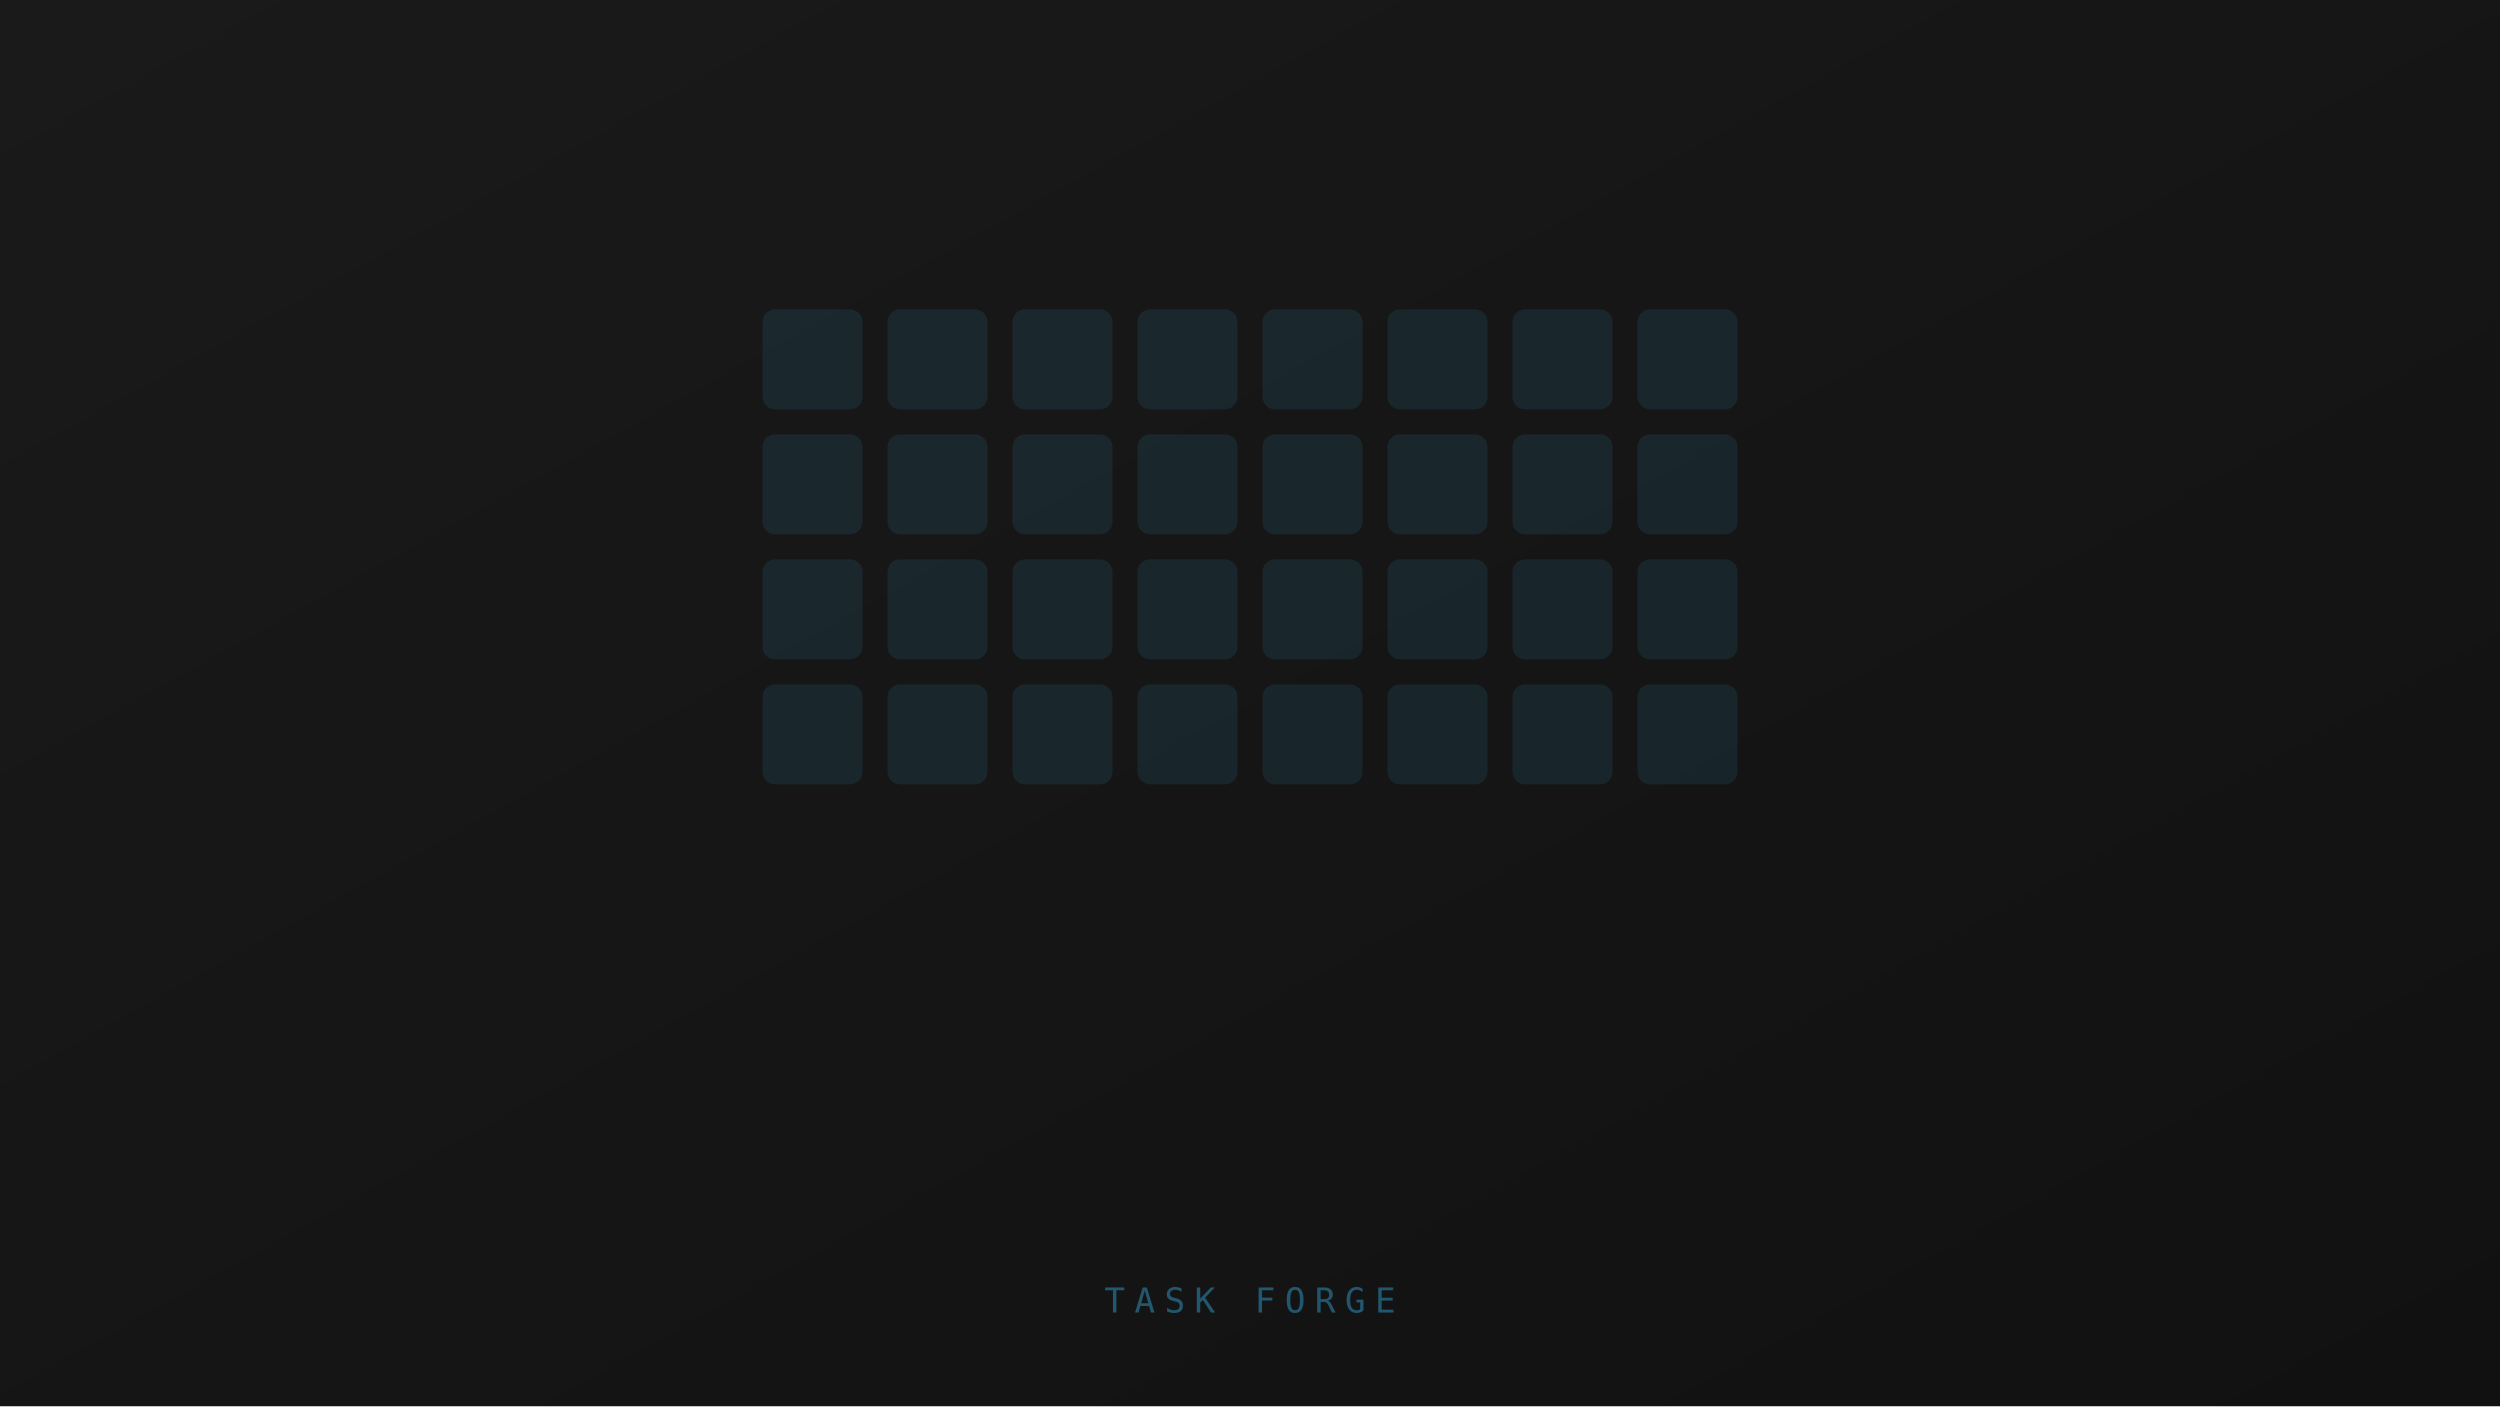
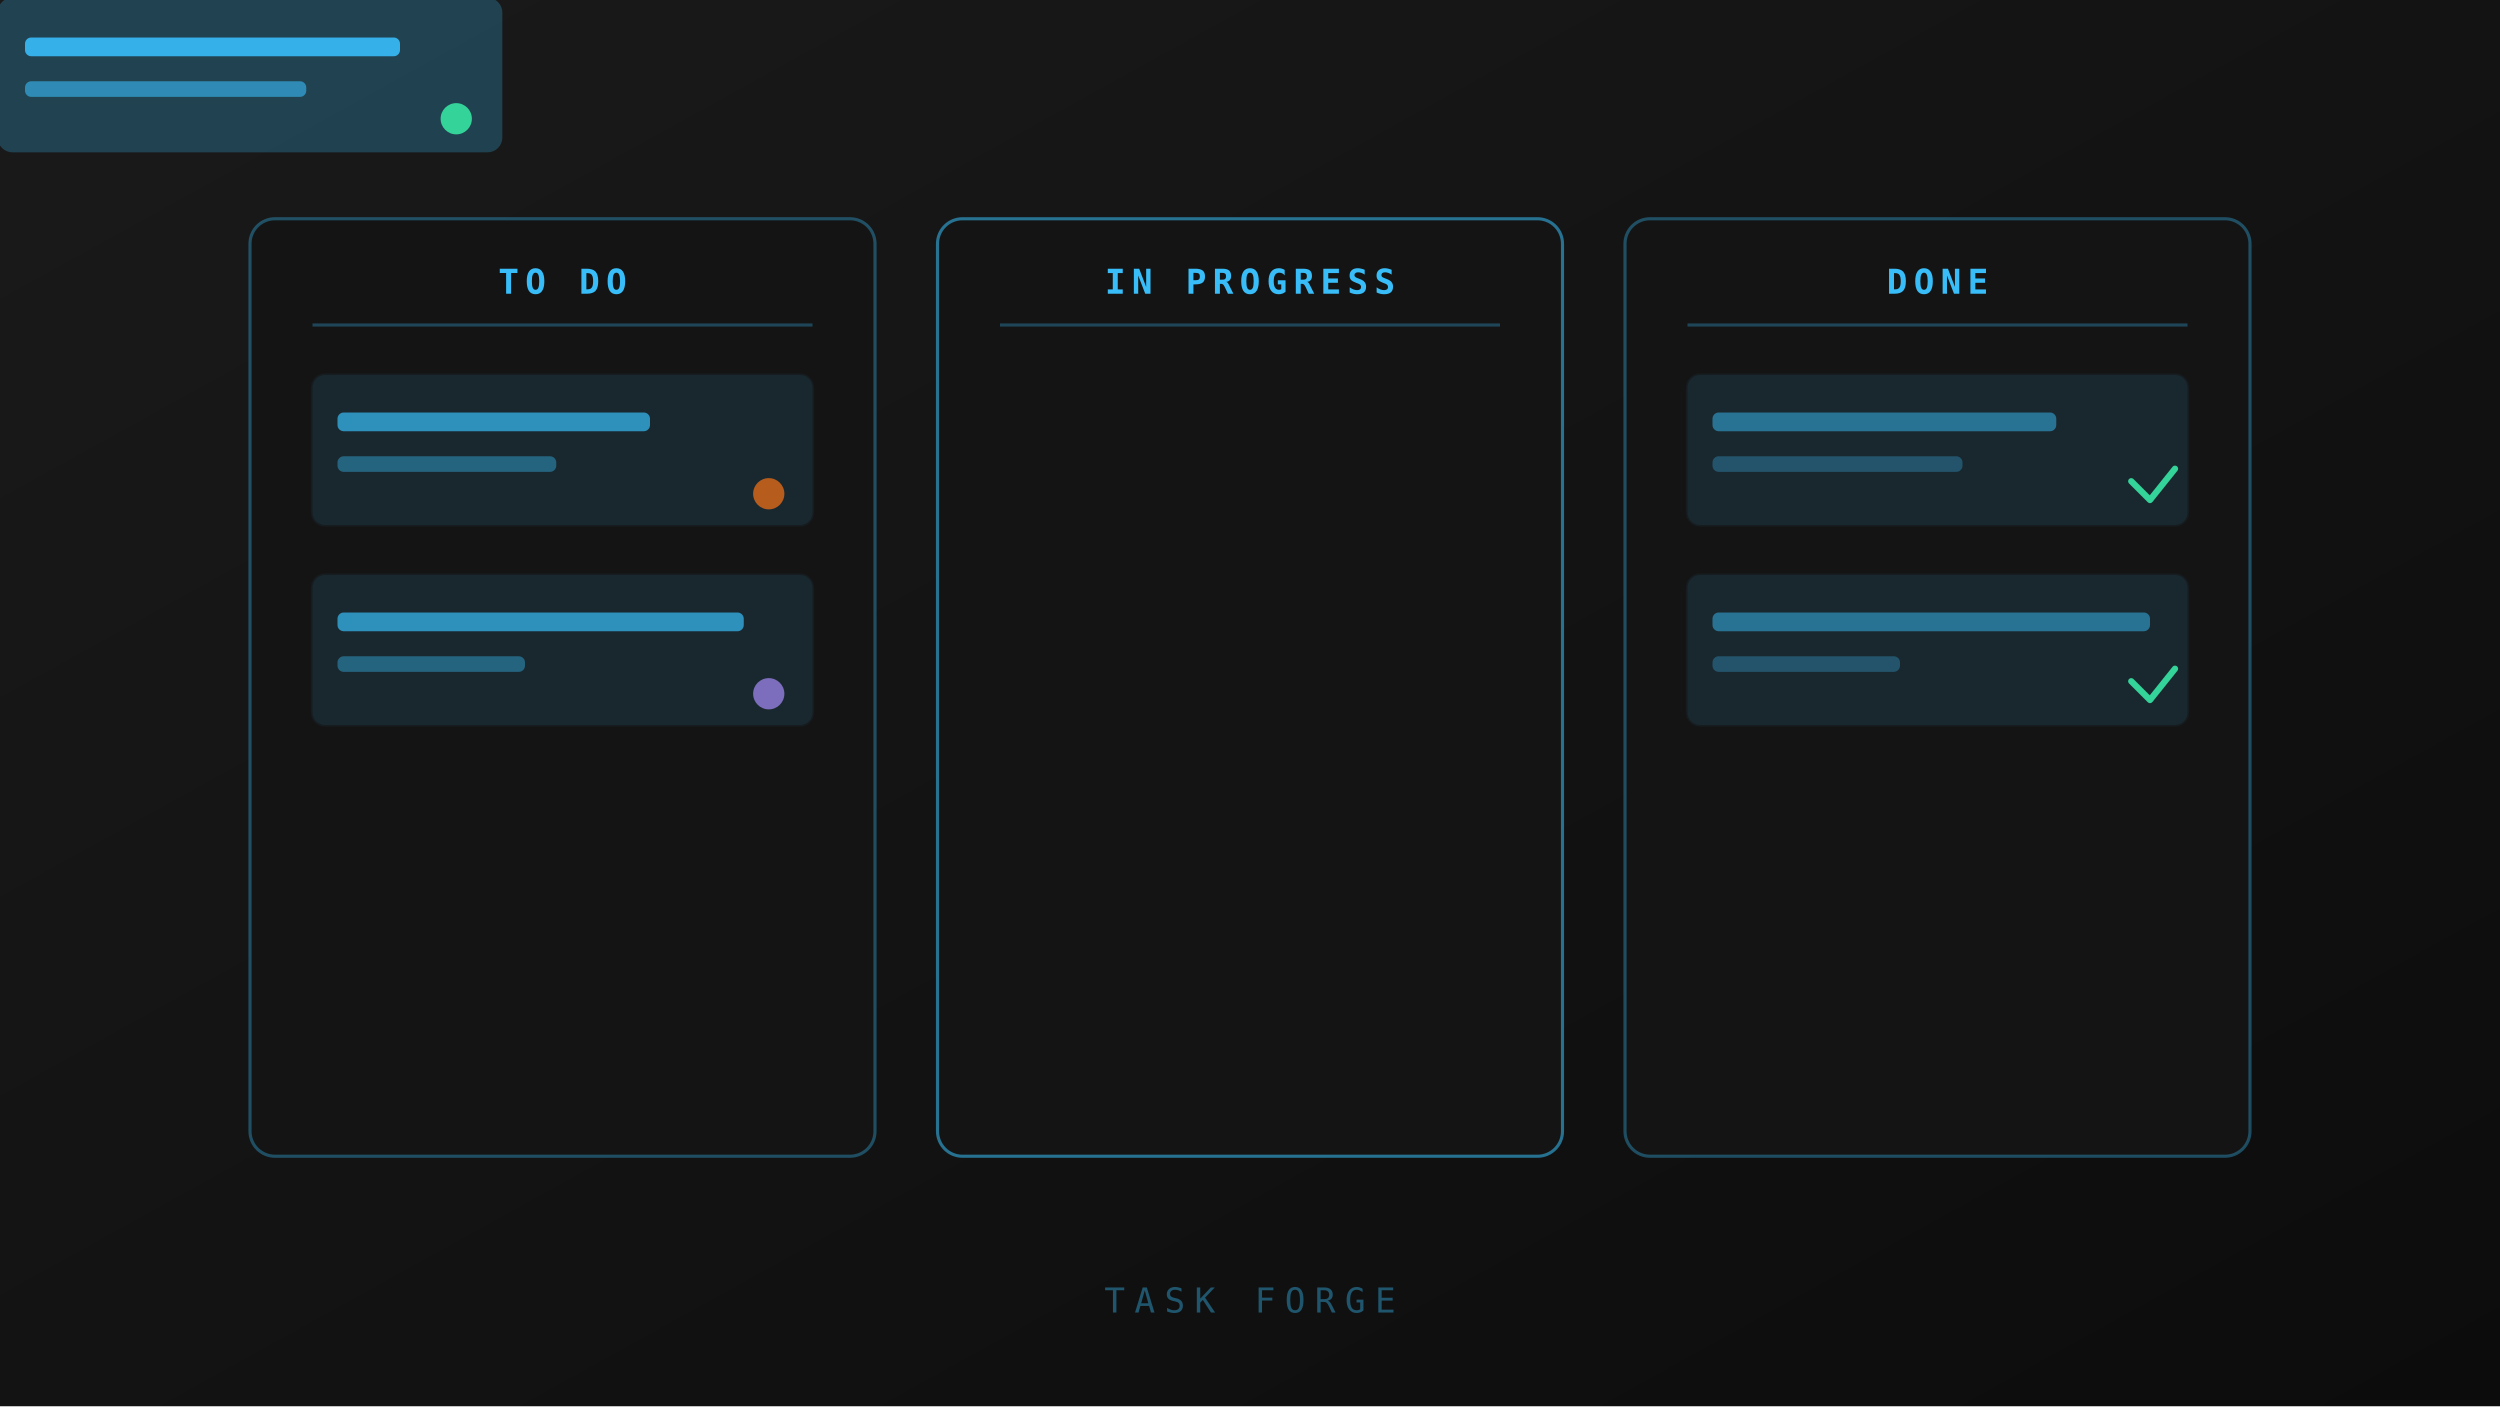
<svg xmlns="http://www.w3.org/2000/svg" viewBox="0 0 800 450" width="800" height="450">
  <defs>
-     <linearGradient id="bg" x1="0" y1="0" x2="1" y2="1">
+     <linearGradient id="tfBg" x1="0" y1="0" x2="1" y2="1">
      <stop offset="0%" stop-color="#1a1a1a" />
-       <stop offset="100%" stop-color="#111111" />
+       <stop offset="100%" stop-color="#0c0c0c" />
    </linearGradient>
  </defs>
-   <rect width="800" height="450" fill="url(#bg)" />
+   <rect width="800" height="450" fill="url(#tfBg)" />
  <g>
-     <rect x="244" y="99" width="32" height="32" rx="4" fill="#38bdf8" opacity="0.1">
-       <animate attributeName="opacity" values="0.1;0.5;0.1" dur="1.55s" begin="0.00s" repeatCount="indefinite" calcMode="spline" keySplines="0.4 0 0.2 1;0.4 0 0.2 1" />
-     </rect>
-     <rect x="284" y="99" width="32" height="32" rx="4" fill="#38bdf8" opacity="0.1">
-       <animate attributeName="opacity" values="0.1;0.5;0.1" dur="1.54s" begin="0.08s" repeatCount="indefinite" calcMode="spline" keySplines="0.4 0 0.2 1;0.4 0 0.2 1" />
-     </rect>
-     <rect x="324" y="99" width="32" height="32" rx="4" fill="#38bdf8" opacity="0.1">
-       <animate attributeName="opacity" values="0.1;0.5;0.1" dur="1.53s" begin="0.16s" repeatCount="indefinite" calcMode="spline" keySplines="0.4 0 0.2 1;0.4 0 0.2 1" />
-     </rect>
-     <rect x="364" y="99" width="32" height="32" rx="4" fill="#38bdf8" opacity="0.1">
-       <animate attributeName="opacity" values="0.1;0.5;0.1" dur="1.56s" begin="0.24s" repeatCount="indefinite" calcMode="spline" keySplines="0.4 0 0.2 1;0.4 0 0.2 1" />
-     </rect>
-     <rect x="404" y="99" width="32" height="32" rx="4" fill="#38bdf8" opacity="0.1">
-       <animate attributeName="opacity" values="0.1;0.5;0.1" dur="1.71s" begin="0.32s" repeatCount="indefinite" calcMode="spline" keySplines="0.4 0 0.2 1;0.4 0 0.2 1" />
-     </rect>
-     <rect x="444" y="99" width="32" height="32" rx="4" fill="#38bdf8" opacity="0.1">
-       <animate attributeName="opacity" values="0.1;0.5;0.1" dur="1.87s" begin="0.40s" repeatCount="indefinite" calcMode="spline" keySplines="0.4 0 0.2 1;0.4 0 0.2 1" />
-     </rect>
-     <rect x="484" y="99" width="32" height="32" rx="4" fill="#38bdf8" opacity="0.1">
-       <animate attributeName="opacity" values="0.1;0.5;0.1" dur="1.83s" begin="0.48s" repeatCount="indefinite" calcMode="spline" keySplines="0.4 0 0.2 1;0.4 0 0.2 1" />
-     </rect>
-     <rect x="524" y="99" width="32" height="32" rx="4" fill="#38bdf8" opacity="0.1">
-       <animate attributeName="opacity" values="0.1;0.5;0.1" dur="1.71s" begin="0.56s" repeatCount="indefinite" calcMode="spline" keySplines="0.4 0 0.2 1;0.4 0 0.2 1" />
-     </rect>
-     <rect x="244" y="139" width="32" height="32" rx="4" fill="#38bdf8" opacity="0.1">
-       <animate attributeName="opacity" values="0.1;0.5;0.1" dur="1.71s" begin="0.64s" repeatCount="indefinite" calcMode="spline" keySplines="0.4 0 0.2 1;0.4 0 0.2 1" />
-     </rect>
-     <rect x="284" y="139" width="32" height="32" rx="4" fill="#38bdf8" opacity="0.1">
-       <animate attributeName="opacity" values="0.1;0.5;0.1" dur="1.74s" begin="0.72s" repeatCount="indefinite" calcMode="spline" keySplines="0.4 0 0.2 1;0.4 0 0.2 1" />
-     </rect>
-     <rect x="324" y="139" width="32" height="32" rx="4" fill="#38bdf8" opacity="0.1">
-       <animate attributeName="opacity" values="0.1;0.5;0.1" dur="1.77s" begin="0.80s" repeatCount="indefinite" calcMode="spline" keySplines="0.4 0 0.2 1;0.4 0 0.2 1" />
-     </rect>
-     <rect x="364" y="139" width="32" height="32" rx="4" fill="#38bdf8" opacity="0.1">
-       <animate attributeName="opacity" values="0.1;0.5;0.1" dur="1.79s" begin="0.88s" repeatCount="indefinite" calcMode="spline" keySplines="0.4 0 0.2 1;0.4 0 0.2 1" />
-     </rect>
-     <rect x="404" y="139" width="32" height="32" rx="4" fill="#38bdf8" opacity="0.1">
-       <animate attributeName="opacity" values="0.1;0.5;0.1" dur="1.83s" begin="0.96s" repeatCount="indefinite" calcMode="spline" keySplines="0.4 0 0.2 1;0.4 0 0.2 1" />
-     </rect>
-     <rect x="444" y="139" width="32" height="32" rx="4" fill="#38bdf8" opacity="0.1">
-       <animate attributeName="opacity" values="0.1;0.5;0.1" dur="1.87s" begin="1.04s" repeatCount="indefinite" calcMode="spline" keySplines="0.4 0 0.2 1;0.4 0 0.2 1" />
-     </rect>
-     <rect x="484" y="139" width="32" height="32" rx="4" fill="#38bdf8" opacity="0.1">
-       <animate attributeName="opacity" values="0.1;0.5;0.1" dur="1.81s" begin="1.12s" repeatCount="indefinite" calcMode="spline" keySplines="0.4 0 0.2 1;0.4 0 0.2 1" />
-     </rect>
-     <rect x="524" y="139" width="32" height="32" rx="4" fill="#38bdf8" opacity="0.1">
-       <animate attributeName="opacity" values="0.1;0.5;0.1" dur="1.56s" begin="1.20s" repeatCount="indefinite" calcMode="spline" keySplines="0.4 0 0.2 1;0.4 0 0.2 1" />
-     </rect>
-     <rect x="244" y="179" width="32" height="32" rx="4" fill="#38bdf8" opacity="0.1">
-       <animate attributeName="opacity" values="0.1;0.5;0.1" dur="1.54s" begin="1.28s" repeatCount="indefinite" calcMode="spline" keySplines="0.4 0 0.2 1;0.4 0 0.2 1" />
-     </rect>
-     <rect x="284" y="179" width="32" height="32" rx="4" fill="#38bdf8" opacity="0.1">
-       <animate attributeName="opacity" values="0.1;0.5;0.1" dur="1.59s" begin="1.36s" repeatCount="indefinite" calcMode="spline" keySplines="0.4 0 0.2 1;0.4 0 0.2 1" />
-     </rect>
-     <rect x="324" y="179" width="32" height="32" rx="4" fill="#38bdf8" opacity="0.1">
-       <animate attributeName="opacity" values="0.1;0.5;0.1" dur="1.82s" begin="1.44s" repeatCount="indefinite" calcMode="spline" keySplines="0.4 0 0.2 1;0.4 0 0.2 1" />
-     </rect>
-     <rect x="364" y="179" width="32" height="32" rx="4" fill="#38bdf8" opacity="0.1">
-       <animate attributeName="opacity" values="0.1;0.5;0.1" dur="1.58s" begin="1.52s" repeatCount="indefinite" calcMode="spline" keySplines="0.4 0 0.2 1;0.4 0 0.2 1" />
-     </rect>
-     <rect x="404" y="179" width="32" height="32" rx="4" fill="#38bdf8" opacity="0.1">
-       <animate attributeName="opacity" values="0.1;0.5;0.1" dur="1.90s" begin="1.60s" repeatCount="indefinite" calcMode="spline" keySplines="0.4 0 0.2 1;0.4 0 0.2 1" />
-     </rect>
-     <rect x="444" y="179" width="32" height="32" rx="4" fill="#38bdf8" opacity="0.1">
-       <animate attributeName="opacity" values="0.1;0.5;0.1" dur="1.57s" begin="1.68s" repeatCount="indefinite" calcMode="spline" keySplines="0.4 0 0.2 1;0.4 0 0.2 1" />
-     </rect>
-     <rect x="484" y="179" width="32" height="32" rx="4" fill="#38bdf8" opacity="0.1">
-       <animate attributeName="opacity" values="0.1;0.5;0.1" dur="1.83s" begin="1.76s" repeatCount="indefinite" calcMode="spline" keySplines="0.4 0 0.2 1;0.4 0 0.2 1" />
-     </rect>
-     <rect x="524" y="179" width="32" height="32" rx="4" fill="#38bdf8" opacity="0.1">
-       <animate attributeName="opacity" values="0.1;0.5;0.1" dur="1.87s" begin="1.84s" repeatCount="indefinite" calcMode="spline" keySplines="0.4 0 0.2 1;0.4 0 0.2 1" />
-     </rect>
-     <rect x="244" y="219" width="32" height="32" rx="4" fill="#38bdf8" opacity="0.1">
-       <animate attributeName="opacity" values="0.1;0.5;0.1" dur="1.95s" begin="1.92s" repeatCount="indefinite" calcMode="spline" keySplines="0.4 0 0.2 1;0.4 0 0.2 1" />
-     </rect>
-     <rect x="284" y="219" width="32" height="32" rx="4" fill="#38bdf8" opacity="0.1">
-       <animate attributeName="opacity" values="0.1;0.5;0.1" dur="1.97s" begin="2.00s" repeatCount="indefinite" calcMode="spline" keySplines="0.4 0 0.2 1;0.4 0 0.2 1" />
-     </rect>
-     <rect x="324" y="219" width="32" height="32" rx="4" fill="#38bdf8" opacity="0.1">
-       <animate attributeName="opacity" values="0.1;0.5;0.1" dur="1.98s" begin="2.08s" repeatCount="indefinite" calcMode="spline" keySplines="0.4 0 0.2 1;0.4 0 0.2 1" />
-     </rect>
-     <rect x="364" y="219" width="32" height="32" rx="4" fill="#38bdf8" opacity="0.1">
-       <animate attributeName="opacity" values="0.1;0.5;0.1" dur="1.57s" begin="2.16s" repeatCount="indefinite" calcMode="spline" keySplines="0.4 0 0.2 1;0.4 0 0.2 1" />
-     </rect>
-     <rect x="404" y="219" width="32" height="32" rx="4" fill="#38bdf8" opacity="0.1">
-       <animate attributeName="opacity" values="0.1;0.5;0.1" dur="1.89s" begin="2.24s" repeatCount="indefinite" calcMode="spline" keySplines="0.4 0 0.2 1;0.4 0 0.2 1" />
-     </rect>
-     <rect x="444" y="219" width="32" height="32" rx="4" fill="#38bdf8" opacity="0.1">
-       <animate attributeName="opacity" values="0.1;0.5;0.1" dur="1.65s" begin="2.32s" repeatCount="indefinite" calcMode="spline" keySplines="0.4 0 0.2 1;0.4 0 0.2 1" />
-     </rect>
-     <rect x="484" y="219" width="32" height="32" rx="4" fill="#38bdf8" opacity="0.1">
-       <animate attributeName="opacity" values="0.1;0.5;0.1" dur="1.68s" begin="2.40s" repeatCount="indefinite" calcMode="spline" keySplines="0.4 0 0.2 1;0.4 0 0.2 1" />
-     </rect>
-     <rect x="524" y="219" width="32" height="32" rx="4" fill="#38bdf8" opacity="0.1">
-       <animate attributeName="opacity" values="0.1;0.5;0.1" dur="1.50s" begin="2.48s" repeatCount="indefinite" calcMode="spline" keySplines="0.4 0 0.2 1;0.4 0 0.2 1" />
-     </rect>
+     <rect x="80" y="70" width="200" height="300" rx="8" fill="#141414" stroke="#38bdf8" stroke-opacity="0.35" />
+     <rect x="300" y="70" width="200" height="300" rx="8" fill="#141414" stroke="#38bdf8" stroke-opacity="0.55" />
+     <rect x="520" y="70" width="200" height="300" rx="8" fill="#141414" stroke="#38bdf8" stroke-opacity="0.35" />
+     <g font-family="monospace" font-size="11" font-weight="600" fill="#38bdf8" letter-spacing="2" text-anchor="middle">
+       <text x="180" y="94">TO DO</text>
+       <text x="400" y="94">IN PROGRESS</text>
+       <text x="620" y="94">DONE</text>
+     </g>
+     <g stroke="#38bdf8" stroke-opacity="0.3">
+       <line x1="100" y1="104" x2="260" y2="104" />
+       <line x1="320" y1="104" x2="480" y2="104" />
+       <line x1="540" y1="104" x2="700" y2="104" />
+     </g>
+   </g>
+   <g>
+     <rect x="100" y="120" width="160" height="48" rx="4" fill="#38bdf8" opacity="0.12" stroke="#38bdf8" stroke-opacity="0.4" />
+     <rect x="108" y="132" width="100" height="6" rx="2" fill="#38bdf8" opacity="0.7" />
+     <rect x="108" y="146" width="70" height="5" rx="2" fill="#38bdf8" opacity="0.4" />
+     <circle cx="246" cy="158" r="5" fill="#f97316" opacity="0.7" />
+     <rect x="100" y="184" width="160" height="48" rx="4" fill="#38bdf8" opacity="0.12" stroke="#38bdf8" stroke-opacity="0.4" />
+     <rect x="108" y="196" width="130" height="6" rx="2" fill="#38bdf8" opacity="0.7" />
+     <rect x="108" y="210" width="60" height="5" rx="2" fill="#38bdf8" opacity="0.4" />
+     <circle cx="246" cy="222" r="5" fill="#a78bfa" opacity="0.7" />
+     <rect x="540" y="120" width="160" height="48" rx="4" fill="#38bdf8" opacity="0.12" stroke="#38bdf8" stroke-opacity="0.4" />
+     <rect x="548" y="132" width="110" height="6" rx="2" fill="#38bdf8" opacity="0.5" />
+     <rect x="548" y="146" width="80" height="5" rx="2" fill="#38bdf8" opacity="0.3" />
+     <g stroke="#34d399" stroke-width="2" fill="none" stroke-linecap="round" stroke-linejoin="round">
+       <polyline points="682,154 688,160 696,150" />
+     </g>
+     <rect x="540" y="184" width="160" height="48" rx="4" fill="#38bdf8" opacity="0.12" stroke="#38bdf8" stroke-opacity="0.4" />
+     <rect x="548" y="196" width="140" height="6" rx="2" fill="#38bdf8" opacity="0.5" />
+     <rect x="548" y="210" width="60" height="5" rx="2" fill="#38bdf8" opacity="0.3" />
+     <g stroke="#34d399" stroke-width="2" fill="none" stroke-linecap="round" stroke-linejoin="round">
+       <polyline points="682,218 688,224 696,214" />
+     </g>
+   </g>
+   <g>
+     <g>
+       <animateTransform attributeName="transform" type="translate" values="100,248;320,120;540,248;540,248" keyTimes="0;0.4;0.8;1" dur="6s" repeatCount="indefinite" calcMode="spline" keySplines="0.6 0 0.4 1;0.6 0 0.4 1;0 0 1 1" />
+       <rect x="0" y="0" width="160" height="48" rx="4" fill="#38bdf8" opacity="0.25" stroke="#38bdf8" stroke-width="1.5">
+         <animate attributeName="stroke-opacity" values="1;0.9;0.7;0.7" keyTimes="0;0.4;0.8;1" dur="6s" repeatCount="indefinite" />
+       </rect>
+       <rect x="8" y="12" width="120" height="6" rx="2" fill="#38bdf8" opacity="0.9" />
+       <rect x="8" y="26" width="90" height="5" rx="2" fill="#38bdf8" opacity="0.6" />
+       <circle cx="146" cy="38" r="5" fill="#34d399" />
+     </g>
  </g>
  <text x="400" y="420" fill="#38bdf8" font-family="monospace" font-size="11" font-weight="500" text-anchor="middle" letter-spacing="3" opacity="0.4">TASK FORGE</text>
</svg>
